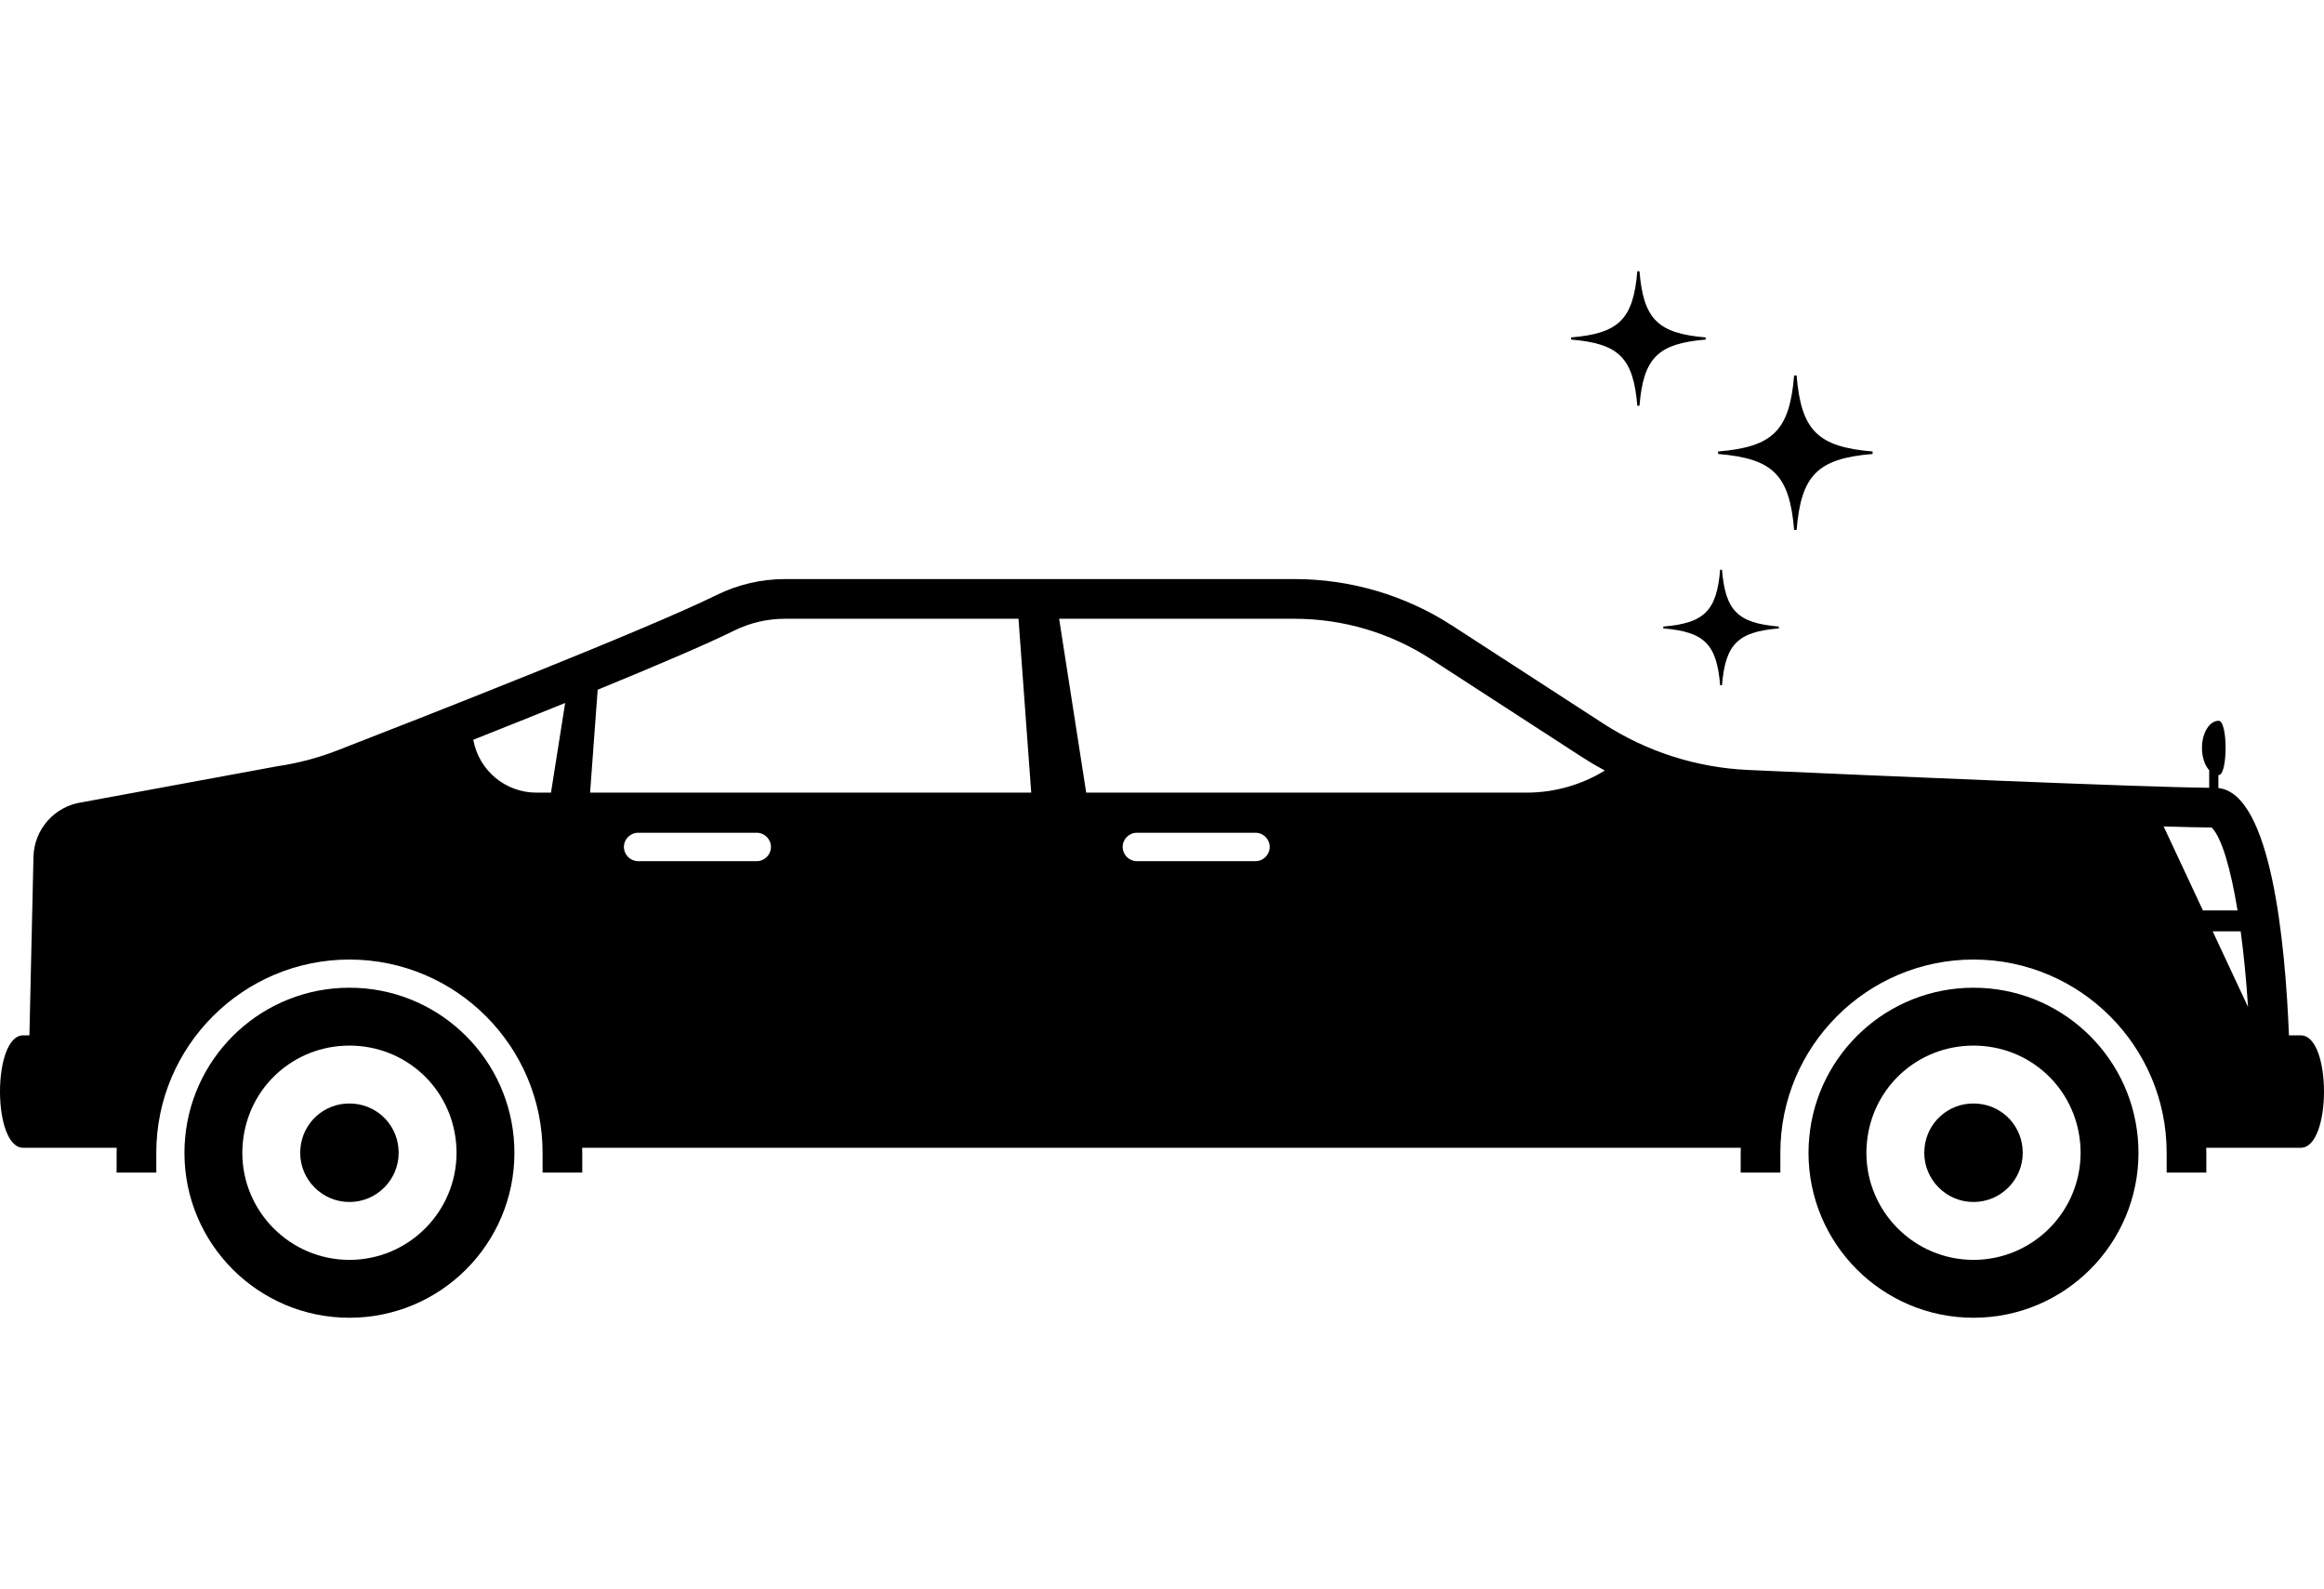
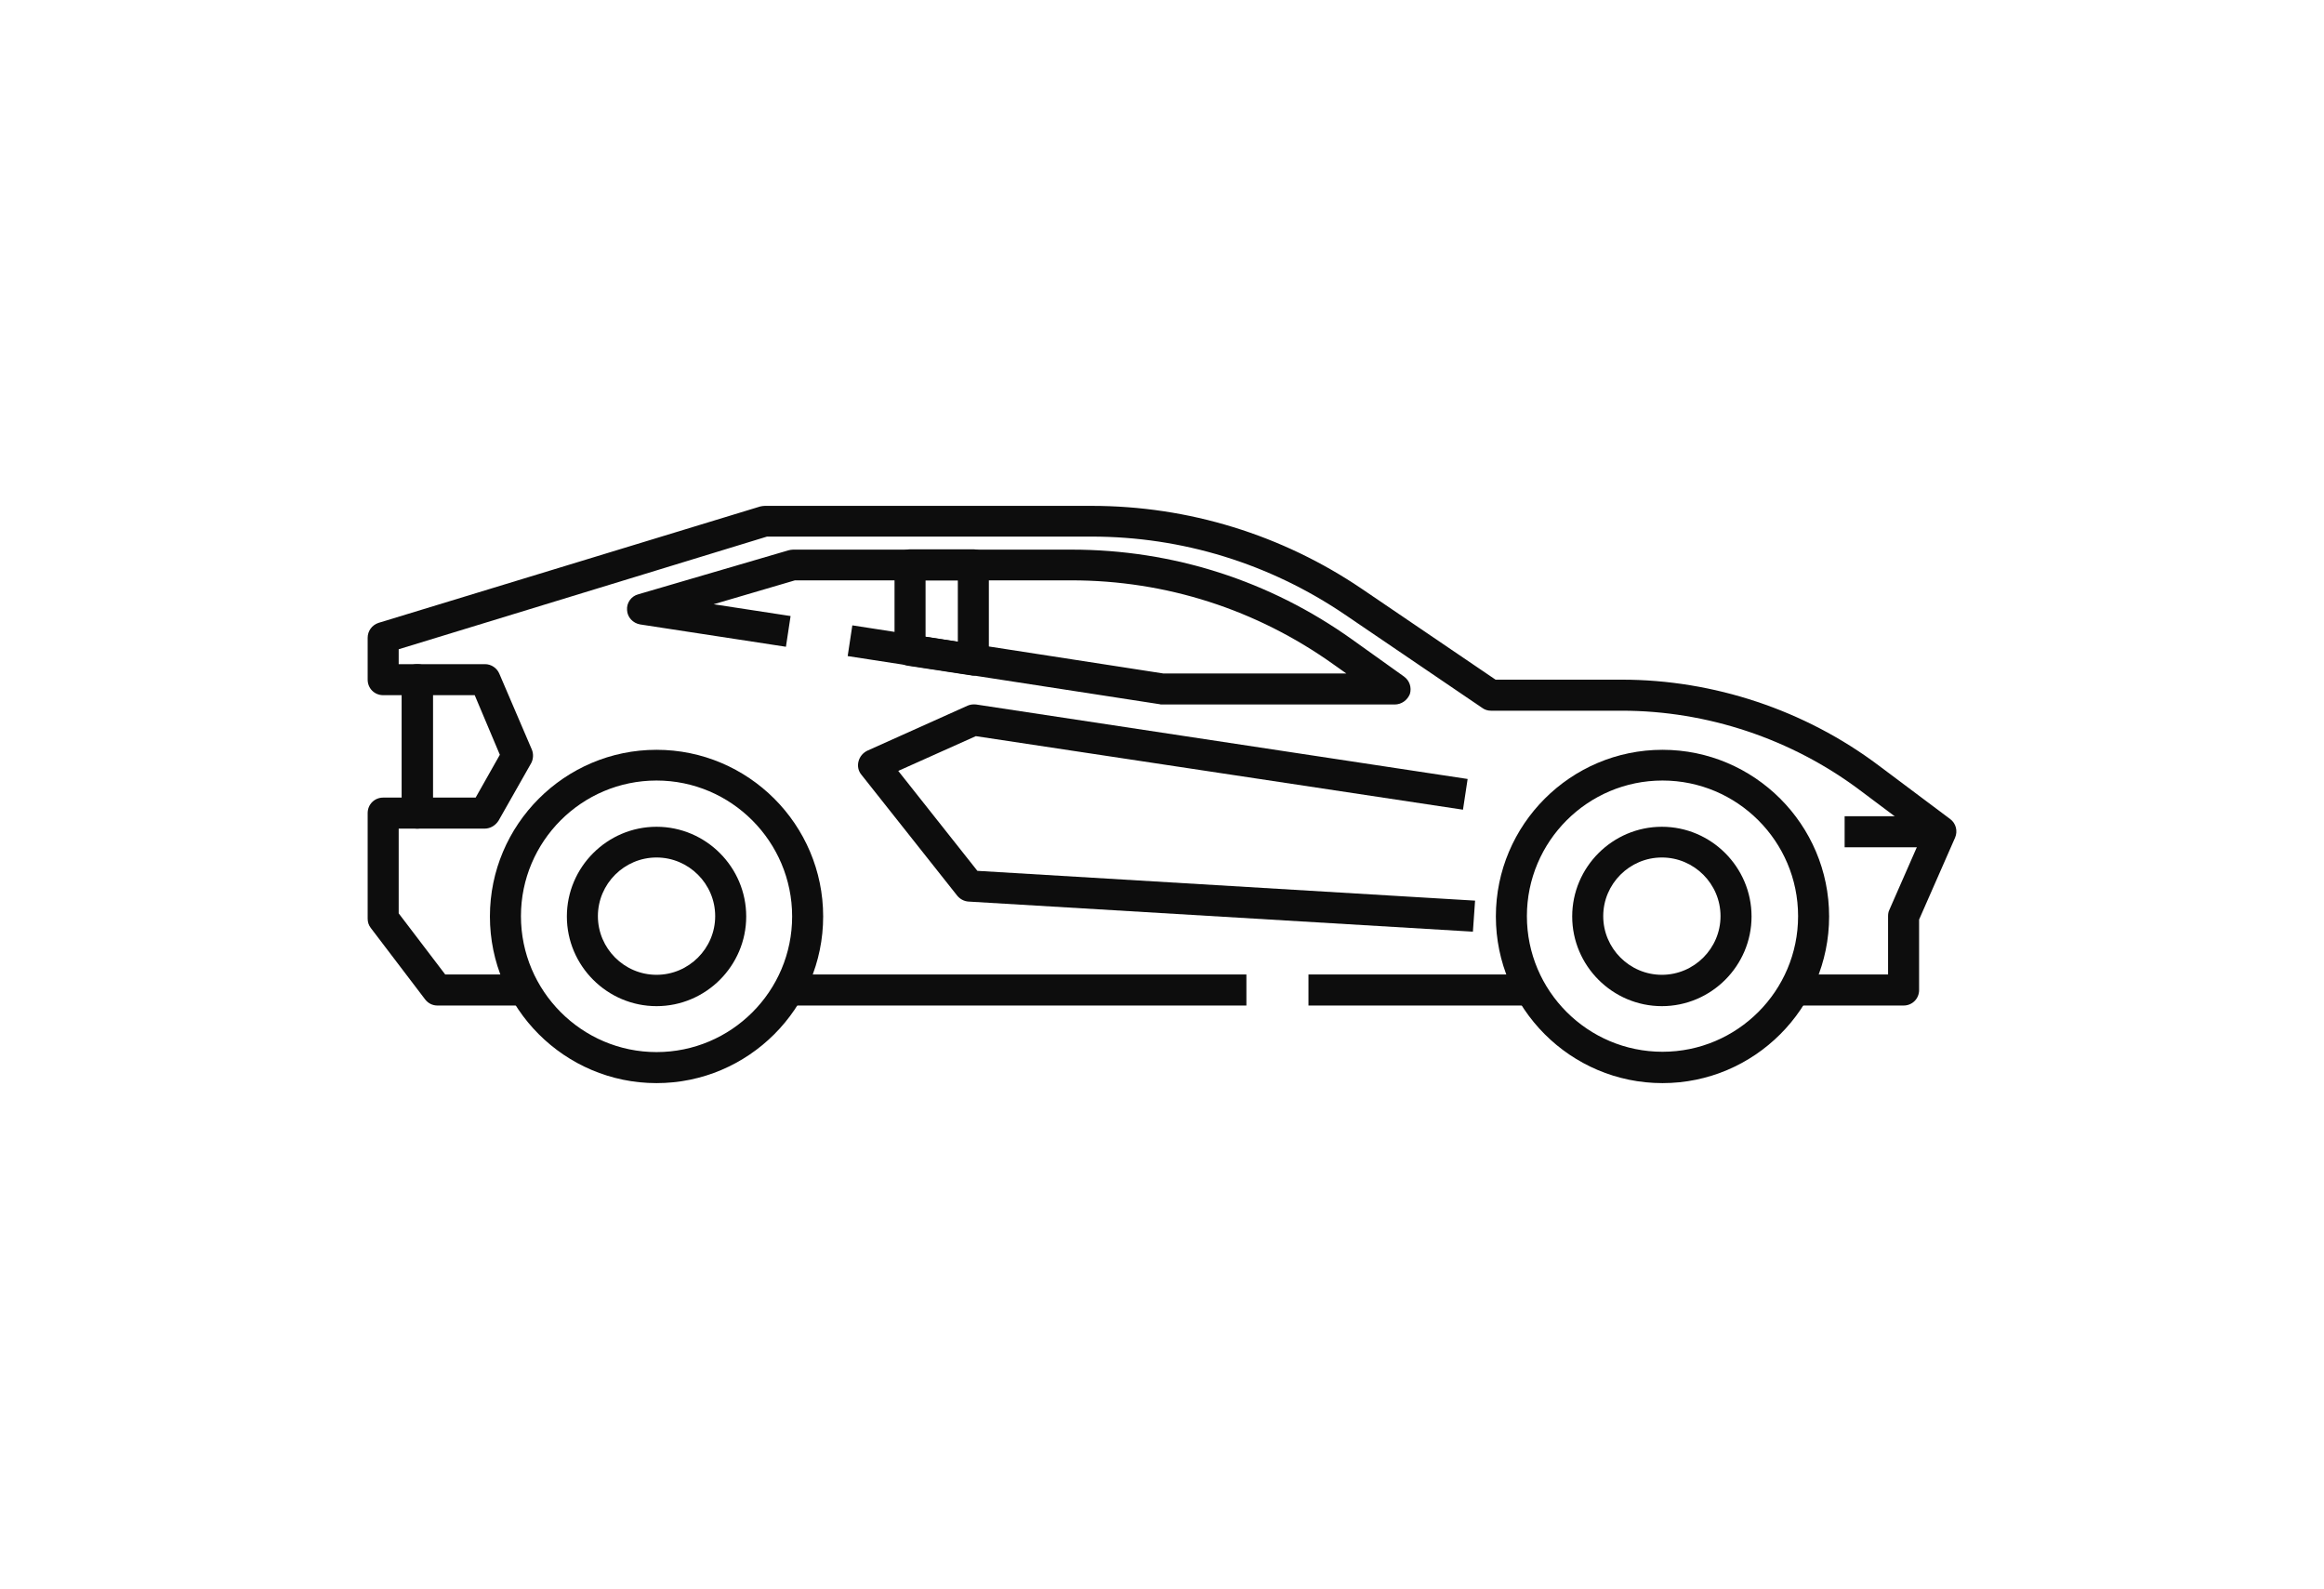
- <svg xmlns="http://www.w3.org/2000/svg" version="1.1" width="512" height="350px" x="0" y="0" viewBox="0 0 351.388 158.203" style="enable-background:new 0 0 512 512" xml:space="preserve" class="hovered-paths">
+ <svg xmlns="http://www.w3.org/2000/svg" version="1.1" width="512" height="350" x="0" y="0" viewBox="0 0 512 512" style="enable-background:new 0 0 512 512" xml:space="preserve" class="">
  <g>
-     <path d="M3.504 132.505H17.65c-.005.251-.019.5-.019.752v3h6v-3c0-16.103 13.101-29.204 29.204-29.204s29.204 13.101 29.204 29.204v3h6v-3c0-.252-.014-.501-.019-.752h175.188c-.005.251-.019.5-.019.752v3h6v-3c0-16.103 13.101-29.204 29.204-29.204s29.205 13.101 29.205 29.204v3h6v-3c0-.252-.014-.501-.019-.752h14.305c4.673 0 4.673-16.991 0-16.991h-1.796c-.556-14.053-2.695-36.522-10.67-37.391v-1.961c.016 0 .03.007.045.007 1.395 0 1.395-8.211 0-8.211s-2.526 1.838-2.526 4.105c0 1.4.433 2.634 1.092 3.374v2.65c-10.56-.102-49.709-1.801-69.703-2.693a43.876 43.876 0 0 1-21.918-7.02l-22.805-14.781a43.869 43.869 0 0 0-23.861-7.057h-77.035c-3.599 0-7.148.828-10.376 2.42-10.74 5.297-45.078 18.729-57.339 23.488a41.646 41.646 0 0 1-9.043 2.383l-29.591 5.457a8.536 8.536 0 0 0-7.298 8.253l-.613 26.976h-.943c-4.672.001-4.672 16.992 0 16.992zm90.832-45.473c0-1.181.966-2.147 2.147-2.147h17.937c1.181 0 2.147.966 2.147 2.147s-.966 2.147-2.147 2.147H96.483a2.153 2.153 0 0 1-2.147-2.147zm75.41 0c0-1.181.966-2.147 2.147-2.147h17.937c1.181 0 2.147.966 2.147 2.147s-.966 2.147-2.147 2.147h-17.937a2.154 2.154 0 0 1-2.147-2.147zm170.155 24.185-5.344-11.427h4.232c.472 3.489.853 7.357 1.112 11.427zm-5.504-27.127c1.501 1.48 2.875 6.152 3.92 12.541h-5.236l-5.939-12.699c3.088.092 5.578.148 7.255.158zM195.742 52.537c7.31 0 14.464 2.116 20.598 6.091l22.805 14.781a50.14 50.14 0 0 0 3.505 2.074 22.677 22.677 0 0 1-11.843 3.338h-66.574l-4.092-26.284zm-84.708 1.777a17.308 17.308 0 0 1 7.674-1.777h35.287l1.925 26.284H89.221l1.148-15.558c8.678-3.556 16.428-6.855 20.665-8.949zM71.56 70.826c4.512-1.787 9.262-3.685 13.891-5.56L83.31 78.821h-2.2a9.702 9.702 0 0 1-9.55-7.995z" fill="#000000" opacity="1" data-original="#000000" class="hovered-path" />
-     <path d="M77.672 130.947c-1.167-12.694-11.837-22.636-24.835-22.636-13 0-23.672 9.942-24.838 22.636-.071.76-.112 1.53-.112 2.31 0 13.777 11.169 24.946 24.949 24.946 13.777 0 24.944-11.17 24.944-24.946a24.82 24.82 0 0 0-.108-2.31zm-24.835 18.506c-8.932 0-16.198-7.266-16.198-16.196 0-.473.024-.966.074-1.507.769-8.376 7.7-14.689 16.124-14.689 8.421 0 15.351 6.314 16.121 14.687.048.528.072 1.024.072 1.509.001 8.93-7.263 16.196-16.193 16.196z" fill="#000000" opacity="1" data-original="#000000" class="hovered-path" />
-     <path d="M52.837 125.812a7.399 7.399 0 0 0-7.411 6.75 7.424 7.424 0 0 0-.037.696c0 4.105 3.341 7.445 7.448 7.445 4.104 0 7.442-3.34 7.442-7.445 0-.216-.012-.452-.035-.708-.352-3.842-3.537-6.738-7.407-6.738zM323.23 130.947c-1.167-12.694-11.837-22.636-24.835-22.636-13 0-23.672 9.942-24.838 22.636-.071.76-.112 1.53-.112 2.31 0 13.777 11.169 24.946 24.949 24.946 13.777 0 24.944-11.17 24.944-24.946a24.82 24.82 0 0 0-.108-2.31zm-24.835 18.506c-8.932 0-16.198-7.266-16.198-16.196 0-.473.024-.966.074-1.507.769-8.376 7.701-14.689 16.124-14.689 8.421 0 15.351 6.314 16.121 14.687.048.528.072 1.024.072 1.509.001 8.93-7.263 16.196-16.193 16.196z" fill="#000000" opacity="1" data-original="#000000" class="hovered-path" />
-     <path d="M298.395 125.812a7.399 7.399 0 0 0-7.411 6.75 7.424 7.424 0 0 0-.037.696c0 4.105 3.341 7.445 7.448 7.445 4.104 0 7.442-3.34 7.442-7.445 0-.216-.012-.452-.035-.708-.352-3.842-3.537-6.738-7.407-6.738zM257.894 10.005c-7.24-.602-9.403-2.765-10.006-10.005h-.326c-.603 7.24-2.766 9.403-10.006 10.005v.327c7.24.602 9.403 2.765 10.006 10.005h.326c.603-7.24 2.766-9.403 10.006-10.005zM260.085 62.588h.28c.518-6.219 2.375-8.077 8.594-8.594v-.281c-6.219-.517-8.077-2.375-8.594-8.594h-.28c-.518 6.219-2.375 8.077-8.594 8.594v.281c6.219.517 8.077 2.375 8.594 8.594zM271.646 39.116c.693-8.315 3.176-10.799 11.491-11.491v-.376c-8.315-.691-10.799-3.176-11.491-11.491h-.375c-.692 8.315-3.176 10.799-11.491 11.491v.376c8.315.692 10.799 3.176 11.491 11.491z" fill="#000000" opacity="1" data-original="#000000" class="hovered-path" />
+     <path fill="#0d0d0d" d="M417.3 349c-29.6 0-53.7-24.1-53.7-53.7s24.1-53.7 53.7-53.7 53.7 24.1 53.7 53.7-24.1 53.7-53.7 53.7zm0-97.5c-24.1 0-43.7 19.6-43.7 43.7s19.6 43.7 43.7 43.7 43.7-19.6 43.7-43.7-19.6-43.7-43.7-43.7zM93.1 349c-29.6 0-53.7-24.1-53.7-53.7s24.1-53.7 53.7-53.7 53.7 24.1 53.7 53.7S122.7 349 93.1 349zm0-97.5c-24.1 0-43.7 19.6-43.7 43.7S69 339 93.1 339s43.7-19.6 43.7-43.7-19.6-43.8-43.7-43.8z" opacity="1" data-original="#0d0d0d" class="" />
+     <path fill="#0d0d0d" d="M93.1 324.2c-15.9 0-28.9-13-28.9-28.9s13-28.9 28.9-28.9 28.9 13 28.9 28.9-13 28.9-28.9 28.9zm0-47.9c-10.4 0-18.9 8.5-18.9 18.9s8.5 18.9 18.9 18.9 18.9-8.5 18.9-18.9-8.5-18.9-18.9-18.9zM417.1 324.2c-15.9 0-28.9-13-28.9-28.9s13-28.9 28.9-28.9 28.9 13 28.9 28.9-13 28.9-28.9 28.9zm0-47.9c-10.4 0-18.9 8.5-18.9 18.9s8.5 18.9 18.9 18.9 18.9-8.5 18.9-18.9-8.5-18.9-18.9-18.9z" opacity="1" data-original="#0d0d0d" class="" />
+     <path fill="#0d0d0d" d="M495 324h-35.3v-10H490v-18.8c0-.7.1-1.4.4-2l10.4-23.7-19.9-14.9c-22-16.5-49.2-25.6-76.7-25.6H362c-1 0-2-.3-2.8-.9L314.9 198c-24.2-16.4-52.4-25.1-81.6-25.1H128.7L10 209.2v4.8h6c2.8 0 5 2.2 5 5v43c0 2.8-2.2 5-5 5h-6v27.3L25 314h25.6v10H22.5c-1.6 0-3-.7-4-2L1 299c-.7-.9-1-1.9-1-3v-34c0-2.8 2.2-5 5-5h6v-33H5c-2.8 0-5-2.2-5-5v-13.5c0-2.2 1.4-4.1 3.5-4.8l123-37.5c.5-.1 1-.2 1.5-.2h105.3c31.2 0 61.4 9.3 87.2 26.8l43 29.2h40.7c29.6 0 59 9.8 82.7 27.6l23.1 17.3c1.9 1.4 2.5 3.9 1.6 6L500 296.3V319c0 2.8-2.2 5-5 5z" opacity="1" data-original="#0d0d0d" class="" />
+     <path fill="#0d0d0d" d="M303.2 314h71.6v10h-71.6zM135.5 314h147.7v10H135.5zM37.7 267H16c-2.8 0-5-2.2-5-5v-43c0-2.8 2.2-5 5-5h21.8c2 0 3.8 1.2 4.6 3l10.5 24.5c.6 1.4.5 3.1-.2 4.4l-10.5 18.5c-1 1.6-2.7 2.6-4.5 2.6zM21 257h13.8l7.8-13.8-8.1-19.2H21zM331 227h-75c-.3 0-.5 0-.8-.1l-100.5-15.5 1.5-9.9L256.4 217h59l-4.1-2.9c-24.8-17.7-54-27.1-84.5-27.1h-89.1l-26.2 7.7 24.8 3.8-1.5 9.9-47-7.2c-2.3-.4-4.1-2.3-4.2-4.6-.2-2.3 1.3-4.5 3.6-5.1l48.5-14.2c.5-.1.9-.2 1.4-.2h89.8c32.6 0 63.8 10 90.3 28.9l16.8 12c1.8 1.3 2.5 3.5 1.9 5.6-.8 2-2.7 3.4-4.9 3.4z" opacity="1" data-original="#0d0d0d" class="" />
+     <path fill="#0d0d0d" d="M195.2 217.7c-.3 0-.5 0-.8-.1l-20.4-3.1c-2.4-.4-4.2-2.5-4.2-4.9V182c0-2.8 2.2-5 5-5h20.4c2.8 0 5 2.2 5 5v30.6c0 1.5-.6 2.8-1.7 3.8-.9.8-2.1 1.3-3.3 1.3zm-15.4-12.5 10.4 1.6V187h-10.4zM356.2 300.2l-162.6-9.7c-1.4-.1-2.7-.8-3.6-1.9l-30.9-39c-1-1.2-1.3-2.8-.9-4.3s1.4-2.7 2.8-3.4l32.3-14.5c.9-.4 1.8-.5 2.8-.4l158.4 24-1.5 9.9-157-23.7-25 11.2 25.5 32.2 160.4 9.6zM476 263h31v10h-31z" opacity="1" data-original="#0d0d0d" class="" />
  </g>
</svg>
